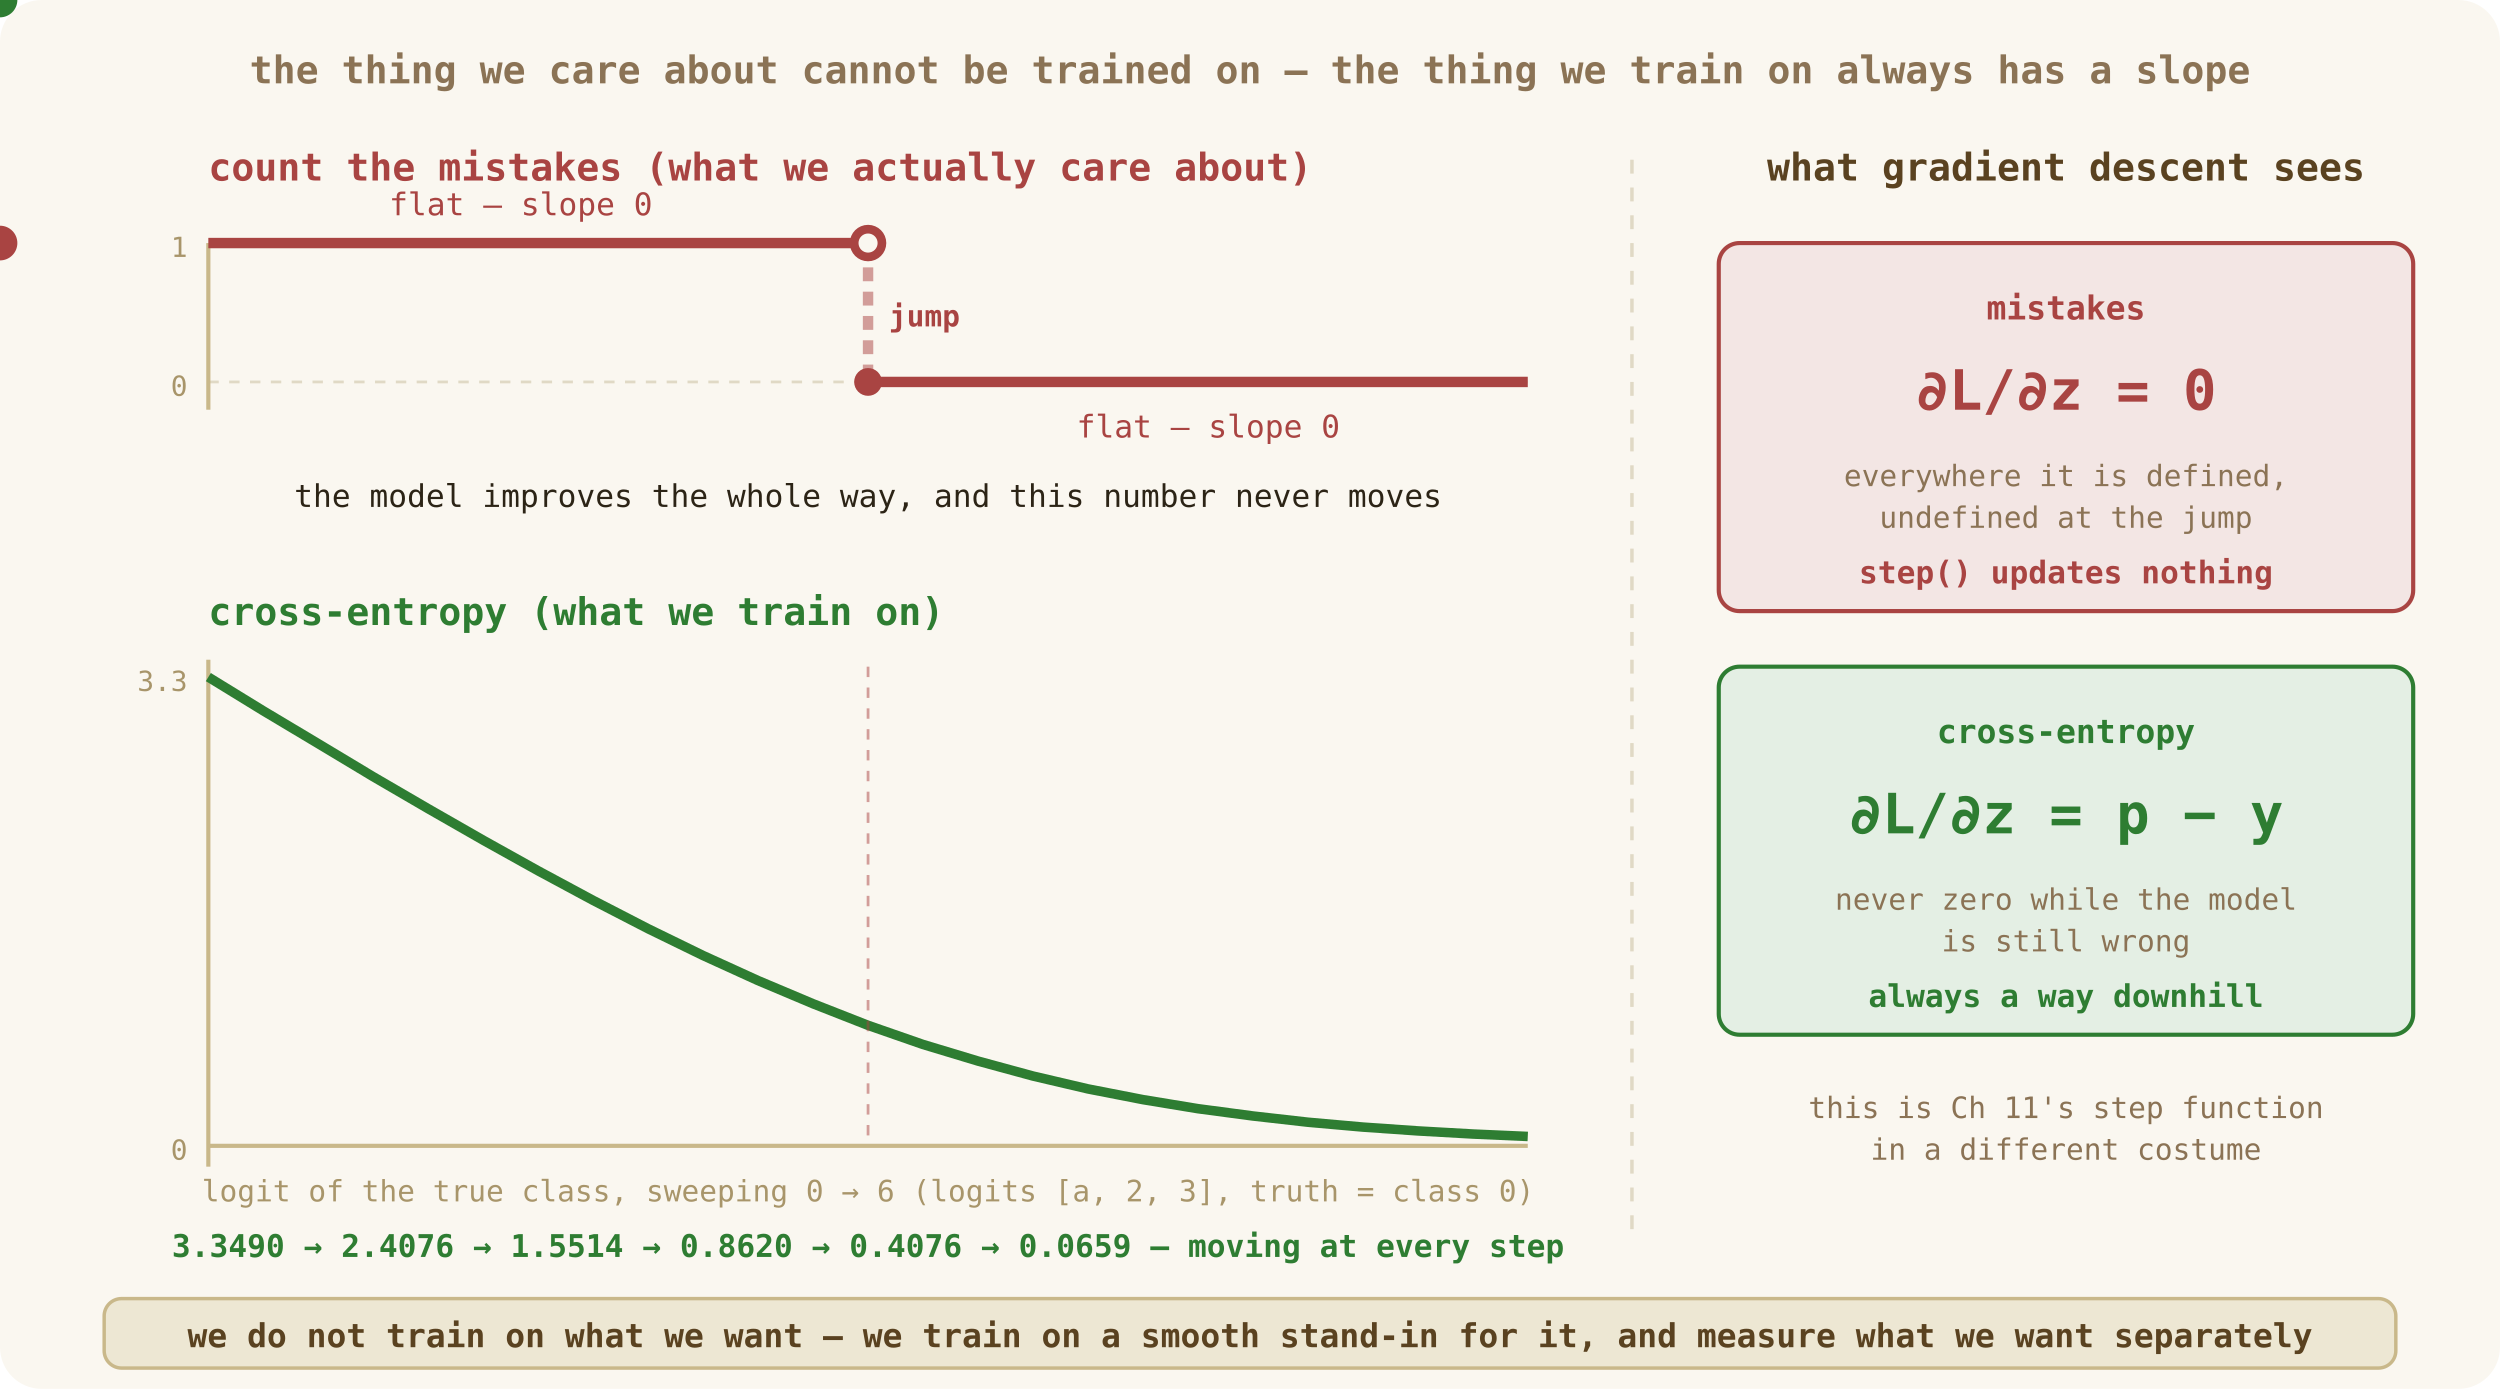
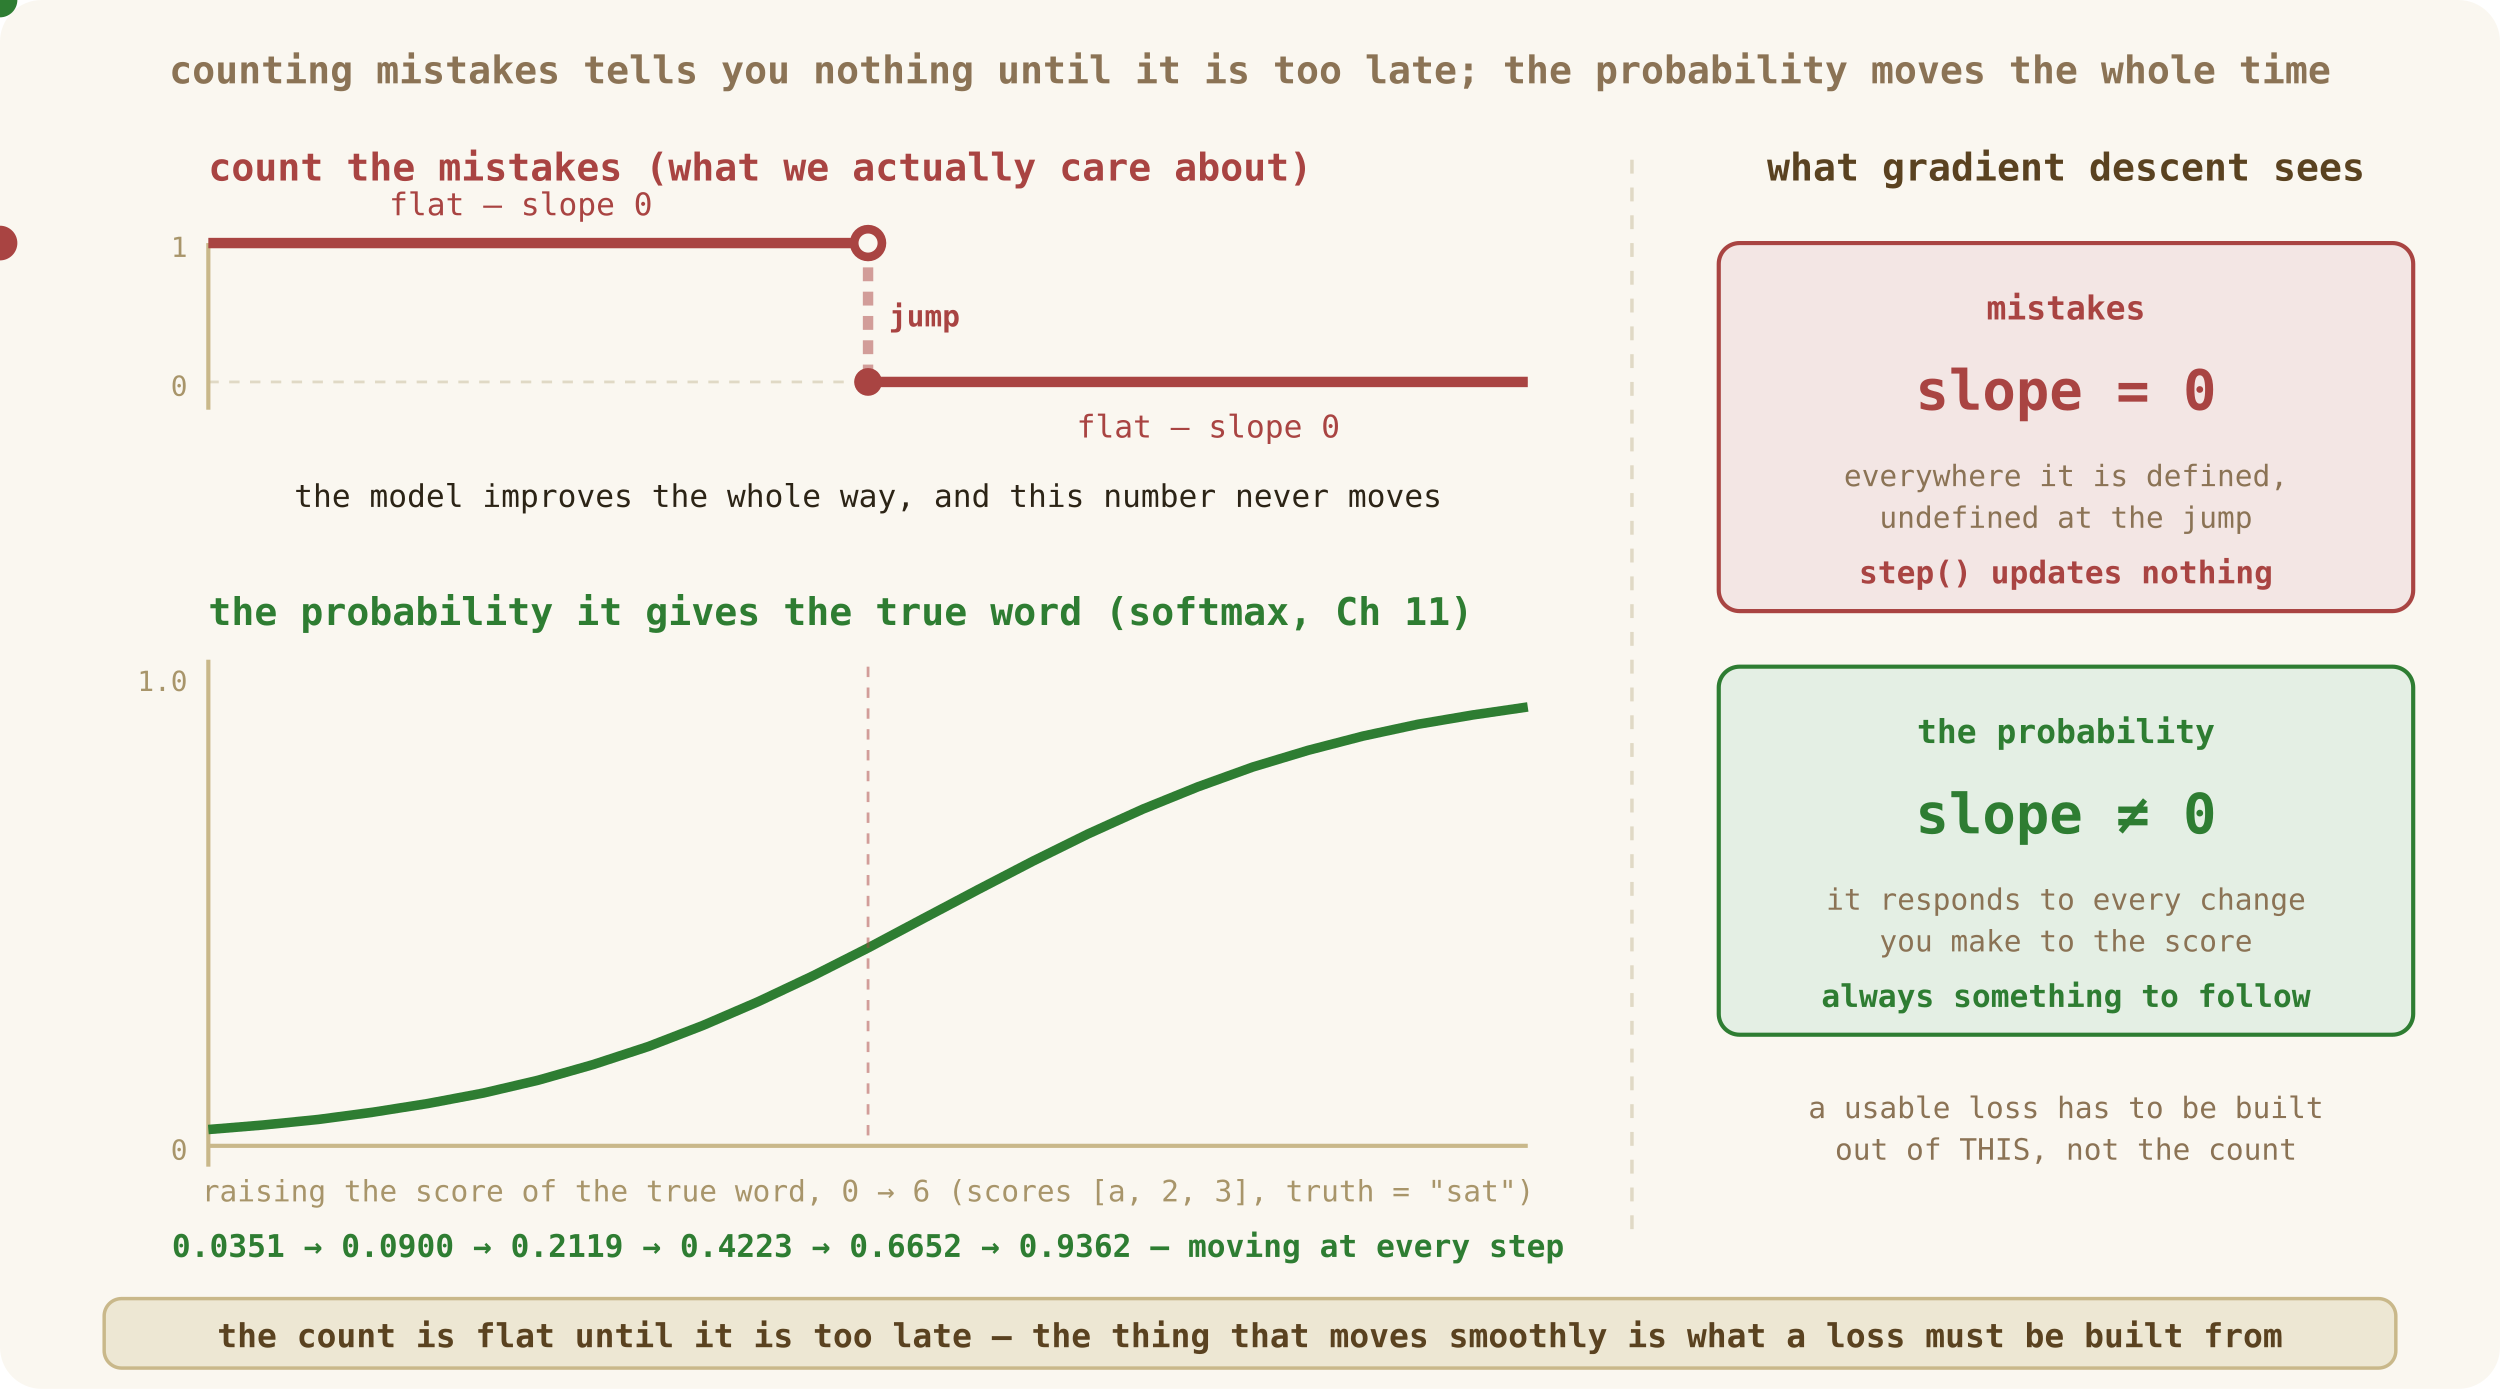
<svg xmlns="http://www.w3.org/2000/svg" viewBox="0 0 720 400" width="720" height="400">
  <rect width="720" height="400" fill="#faf7f0" rx="12" />
-   <text x="360" y="24" text-anchor="middle" fill="#8b7355" font-family="monospace" font-size="11" font-weight="600">the thing we care about cannot be trained on — the thing we train on always has a slope</text>
+   <text x="360" y="24" text-anchor="middle" fill="#8b7355" font-family="monospace" font-size="11" font-weight="600">counting mistakes tells you nothing until it is too late; the probability moves the whole time</text>
  <line x1="470" y1="46" x2="470" y2="356" stroke="#e0d9c5" stroke-width="1" stroke-dasharray="4 4" />
  <text x="60" y="52" fill="#a94442" font-family="monospace" font-size="11" font-weight="700">count the mistakes  (what we actually care about)</text>
  <line x1="60" y1="110" x2="440" y2="110" stroke="#e0d9c5" stroke-width="0.8" stroke-dasharray="3 3" />
  <line x1="60" y1="70" x2="60" y2="118" stroke="#c9b88a" stroke-width="1.2" />
  <text x="54" y="74" text-anchor="end" fill="#a8956a" font-family="monospace" font-size="8">1</text>
  <text x="54" y="114" text-anchor="end" fill="#a8956a" font-family="monospace" font-size="8">0</text>
  <polyline points="60,70 250,70" fill="none" stroke="#a94442" stroke-width="3" />
  <polyline points="250,70 250,110" fill="none" stroke="#a94442" stroke-width="3" stroke-dasharray="4 3" opacity="0.5" />
  <polyline points="250,110 440,110" fill="none" stroke="#a94442" stroke-width="3" />
  <circle cx="250" cy="70" r="4" fill="#faf7f0" stroke="#a94442" stroke-width="2.5" />
  <circle cx="250" cy="110" r="4" fill="#a94442" />
  <text x="150" y="62" text-anchor="middle" fill="#a94442" font-family="monospace" font-size="9">flat — slope 0</text>
  <text x="348" y="126" text-anchor="middle" fill="#a94442" font-family="monospace" font-size="9">flat — slope 0</text>
  <text x="256" y="94" fill="#a94442" font-family="monospace" font-size="8.5" font-weight="700">jump</text>
  <text x="250" y="146" text-anchor="middle" fill="#2c2416" font-family="monospace" font-size="9">the model improves the whole way, and this number never moves</text>
-   <text x="60" y="180" fill="#2e7d32" font-family="monospace" font-size="11" font-weight="700">cross-entropy  (what we train on)</text>
+   <text x="60" y="180" fill="#2e7d32" font-family="monospace" font-size="11" font-weight="700">the probability it gives the true word  (softmax, Ch 11)</text>
  <line x1="60" y1="330" x2="440" y2="330" stroke="#c9b88a" stroke-width="1.2" />
  <line x1="60" y1="190" x2="60" y2="336" stroke="#c9b88a" stroke-width="1.2" />
-   <text x="54" y="199" text-anchor="end" fill="#a8956a" font-family="monospace" font-size="8">3.3</text>
+   <text x="54" y="199" text-anchor="end" fill="#a8956a" font-family="monospace" font-size="8">1.0</text>
  <text x="54" y="334" text-anchor="end" fill="#a8956a" font-family="monospace" font-size="8">0</text>
-   <polyline fill="none" stroke="#2e7d32" stroke-width="2.75" points="60.0,195.0 75.8,204.7 91.7,214.2 107.5,223.7 123.3,232.9 139.2,242.0 155.0,250.8 170.8,259.3 186.7,267.5 202.5,275.2 218.3,282.4 234.2,289.1 250.0,295.3 265.8,300.8 281.7,305.6 297.5,309.9 313.3,313.6 329.2,316.7 345.0,319.3 360.8,321.4 376.7,323.2 392.5,324.6 408.3,325.7 424.2,326.6 440.0,327.3" />
+   <polyline fill="none" stroke="#2e7d32" stroke-width="2.75" points="60.0,325.3 75.8,324.0 91.7,322.4 107.5,320.3 123.3,317.8 139.2,314.8 155.0,311.1 170.8,306.6 186.7,301.4 202.5,295.3 218.3,288.5 234.2,281.0 250.0,273.0 265.8,264.6 281.7,256.2 297.5,248.0 313.3,240.2 329.2,233.0 345.0,226.6 360.8,220.9 376.7,216.1 392.5,212.0 408.3,208.6 424.2,205.9 440.0,203.6" />
  <line x1="250" y1="192" x2="250" y2="330" stroke="#a94442" stroke-width="0.8" stroke-dasharray="3 3" opacity="0.5" />
  <g>
    <circle r="5" fill="#a94442" cy="70">
      <animate attributeName="cx" values="60;250;250;440" keyTimes="0;0.5;0.5;1" dur="7s" repeatCount="indefinite" />
      <animate attributeName="cy" values="70;70;110;110" keyTimes="0;0.499;0.5;1" dur="7s" calcMode="discrete" repeatCount="indefinite" />
    </circle>
    <circle r="5" fill="#2e7d32">
      <animate attributeName="cx" values="60.0;123.3;186.7;250.0;313.3;376.7;440.0" dur="7s" repeatCount="indefinite" />
-       <animate attributeName="cy" values="195.0;232.9;267.5;295.3;313.6;323.2;327.3" dur="7s" repeatCount="indefinite" />
+       <animate attributeName="cy" values="325.3;317.8;301.4;273.0;240.2;216.1;203.6" dur="7s" repeatCount="indefinite" />
    </circle>
  </g>
-   <text x="250" y="346" text-anchor="middle" fill="#a8956a" font-family="monospace" font-size="8.5">logit of the true class, sweeping 0 → 6   (logits [a, 2, 3], truth = class 0)</text>
-   <text x="250" y="362" text-anchor="middle" fill="#2e7d32" font-family="monospace" font-size="9" font-weight="700">3.3490 → 2.4076 → 1.5514 → 0.8620 → 0.4076 → 0.0659 — moving at every step</text>
+   <text x="250" y="346" text-anchor="middle" fill="#a8956a" font-family="monospace" font-size="8.5">raising the score of the true word, 0 → 6   (scores [a, 2, 3], truth = "sat")</text>
+   <text x="250" y="362" text-anchor="middle" fill="#2e7d32" font-family="monospace" font-size="9" font-weight="700">0.0351 → 0.0900 → 0.2119 → 0.4223 → 0.6652 → 0.9362 — moving at every step</text>
  <text x="595" y="52" text-anchor="middle" fill="#5a4220" font-family="monospace" font-size="11" font-weight="700">what gradient descent sees</text>
  <rect x="495" y="70" width="200" height="106" rx="6" fill="#f3e6e4" stroke="#a94442" stroke-width="1.2" />
  <text x="595" y="92" text-anchor="middle" fill="#a94442" font-family="monospace" font-size="9.5" font-weight="700">mistakes</text>
-   <text x="595" y="118" text-anchor="middle" fill="#a94442" font-family="monospace" font-size="16" font-weight="700">∂L/∂z = 0</text>
+   <text x="595" y="118" text-anchor="middle" fill="#a94442" font-family="monospace" font-size="16" font-weight="700">slope = 0</text>
  <text x="595" y="140" text-anchor="middle" fill="#8b7355" font-family="monospace" font-size="8.5">everywhere it is defined,</text>
  <text x="595" y="152" text-anchor="middle" fill="#8b7355" font-family="monospace" font-size="8.5">undefined at the jump</text>
  <text x="595" y="168" text-anchor="middle" fill="#a94442" font-family="monospace" font-size="9" font-weight="700">step() updates nothing</text>
  <rect x="495" y="192" width="200" height="106" rx="6" fill="#e4efe4" stroke="#2e7d32" stroke-width="1.2" />
-   <text x="595" y="214" text-anchor="middle" fill="#2e7d32" font-family="monospace" font-size="9.5" font-weight="700">cross-entropy</text>
-   <text x="595" y="240" text-anchor="middle" fill="#2e7d32" font-family="monospace" font-size="16" font-weight="700">∂L/∂z = p − y</text>
-   <text x="595" y="262" text-anchor="middle" fill="#8b7355" font-family="monospace" font-size="8.5">never zero while the model</text>
-   <text x="595" y="274" text-anchor="middle" fill="#8b7355" font-family="monospace" font-size="8.5">is still wrong</text>
-   <text x="595" y="290" text-anchor="middle" fill="#2e7d32" font-family="monospace" font-size="9" font-weight="700">always a way downhill</text>
-   <text x="595" y="322" text-anchor="middle" fill="#8b7355" font-family="monospace" font-size="8.5">this is Ch 11's step function</text>
-   <text x="595" y="334" text-anchor="middle" fill="#8b7355" font-family="monospace" font-size="8.5">in a different costume</text>
+   <text x="595" y="214" text-anchor="middle" fill="#2e7d32" font-family="monospace" font-size="9.5" font-weight="700">the probability</text>
+   <text x="595" y="240" text-anchor="middle" fill="#2e7d32" font-family="monospace" font-size="16" font-weight="700">slope ≠ 0</text>
+   <text x="595" y="262" text-anchor="middle" fill="#8b7355" font-family="monospace" font-size="8.5">it responds to every change</text>
+   <text x="595" y="274" text-anchor="middle" fill="#8b7355" font-family="monospace" font-size="8.5">you make to the score</text>
+   <text x="595" y="290" text-anchor="middle" fill="#2e7d32" font-family="monospace" font-size="9" font-weight="700">always something to follow</text>
+   <text x="595" y="322" text-anchor="middle" fill="#8b7355" font-family="monospace" font-size="8.5">a usable loss has to be built</text>
+   <text x="595" y="334" text-anchor="middle" fill="#8b7355" font-family="monospace" font-size="8.5">out of THIS, not the count</text>
  <rect x="30" y="374" width="660" height="20" rx="5" fill="#ede7d3" stroke="#c9b88a" stroke-width="1" />
  <text x="360" y="388" text-anchor="middle" font-family="monospace" font-size="9.5" fill="#5a4220" font-weight="600">
-     we do not train on what we want — we train on a smooth stand-in for it, and measure what we want separately
+     the count is flat until it is too late — the thing that moves smoothly is what a loss must be built from
  </text>
</svg>
